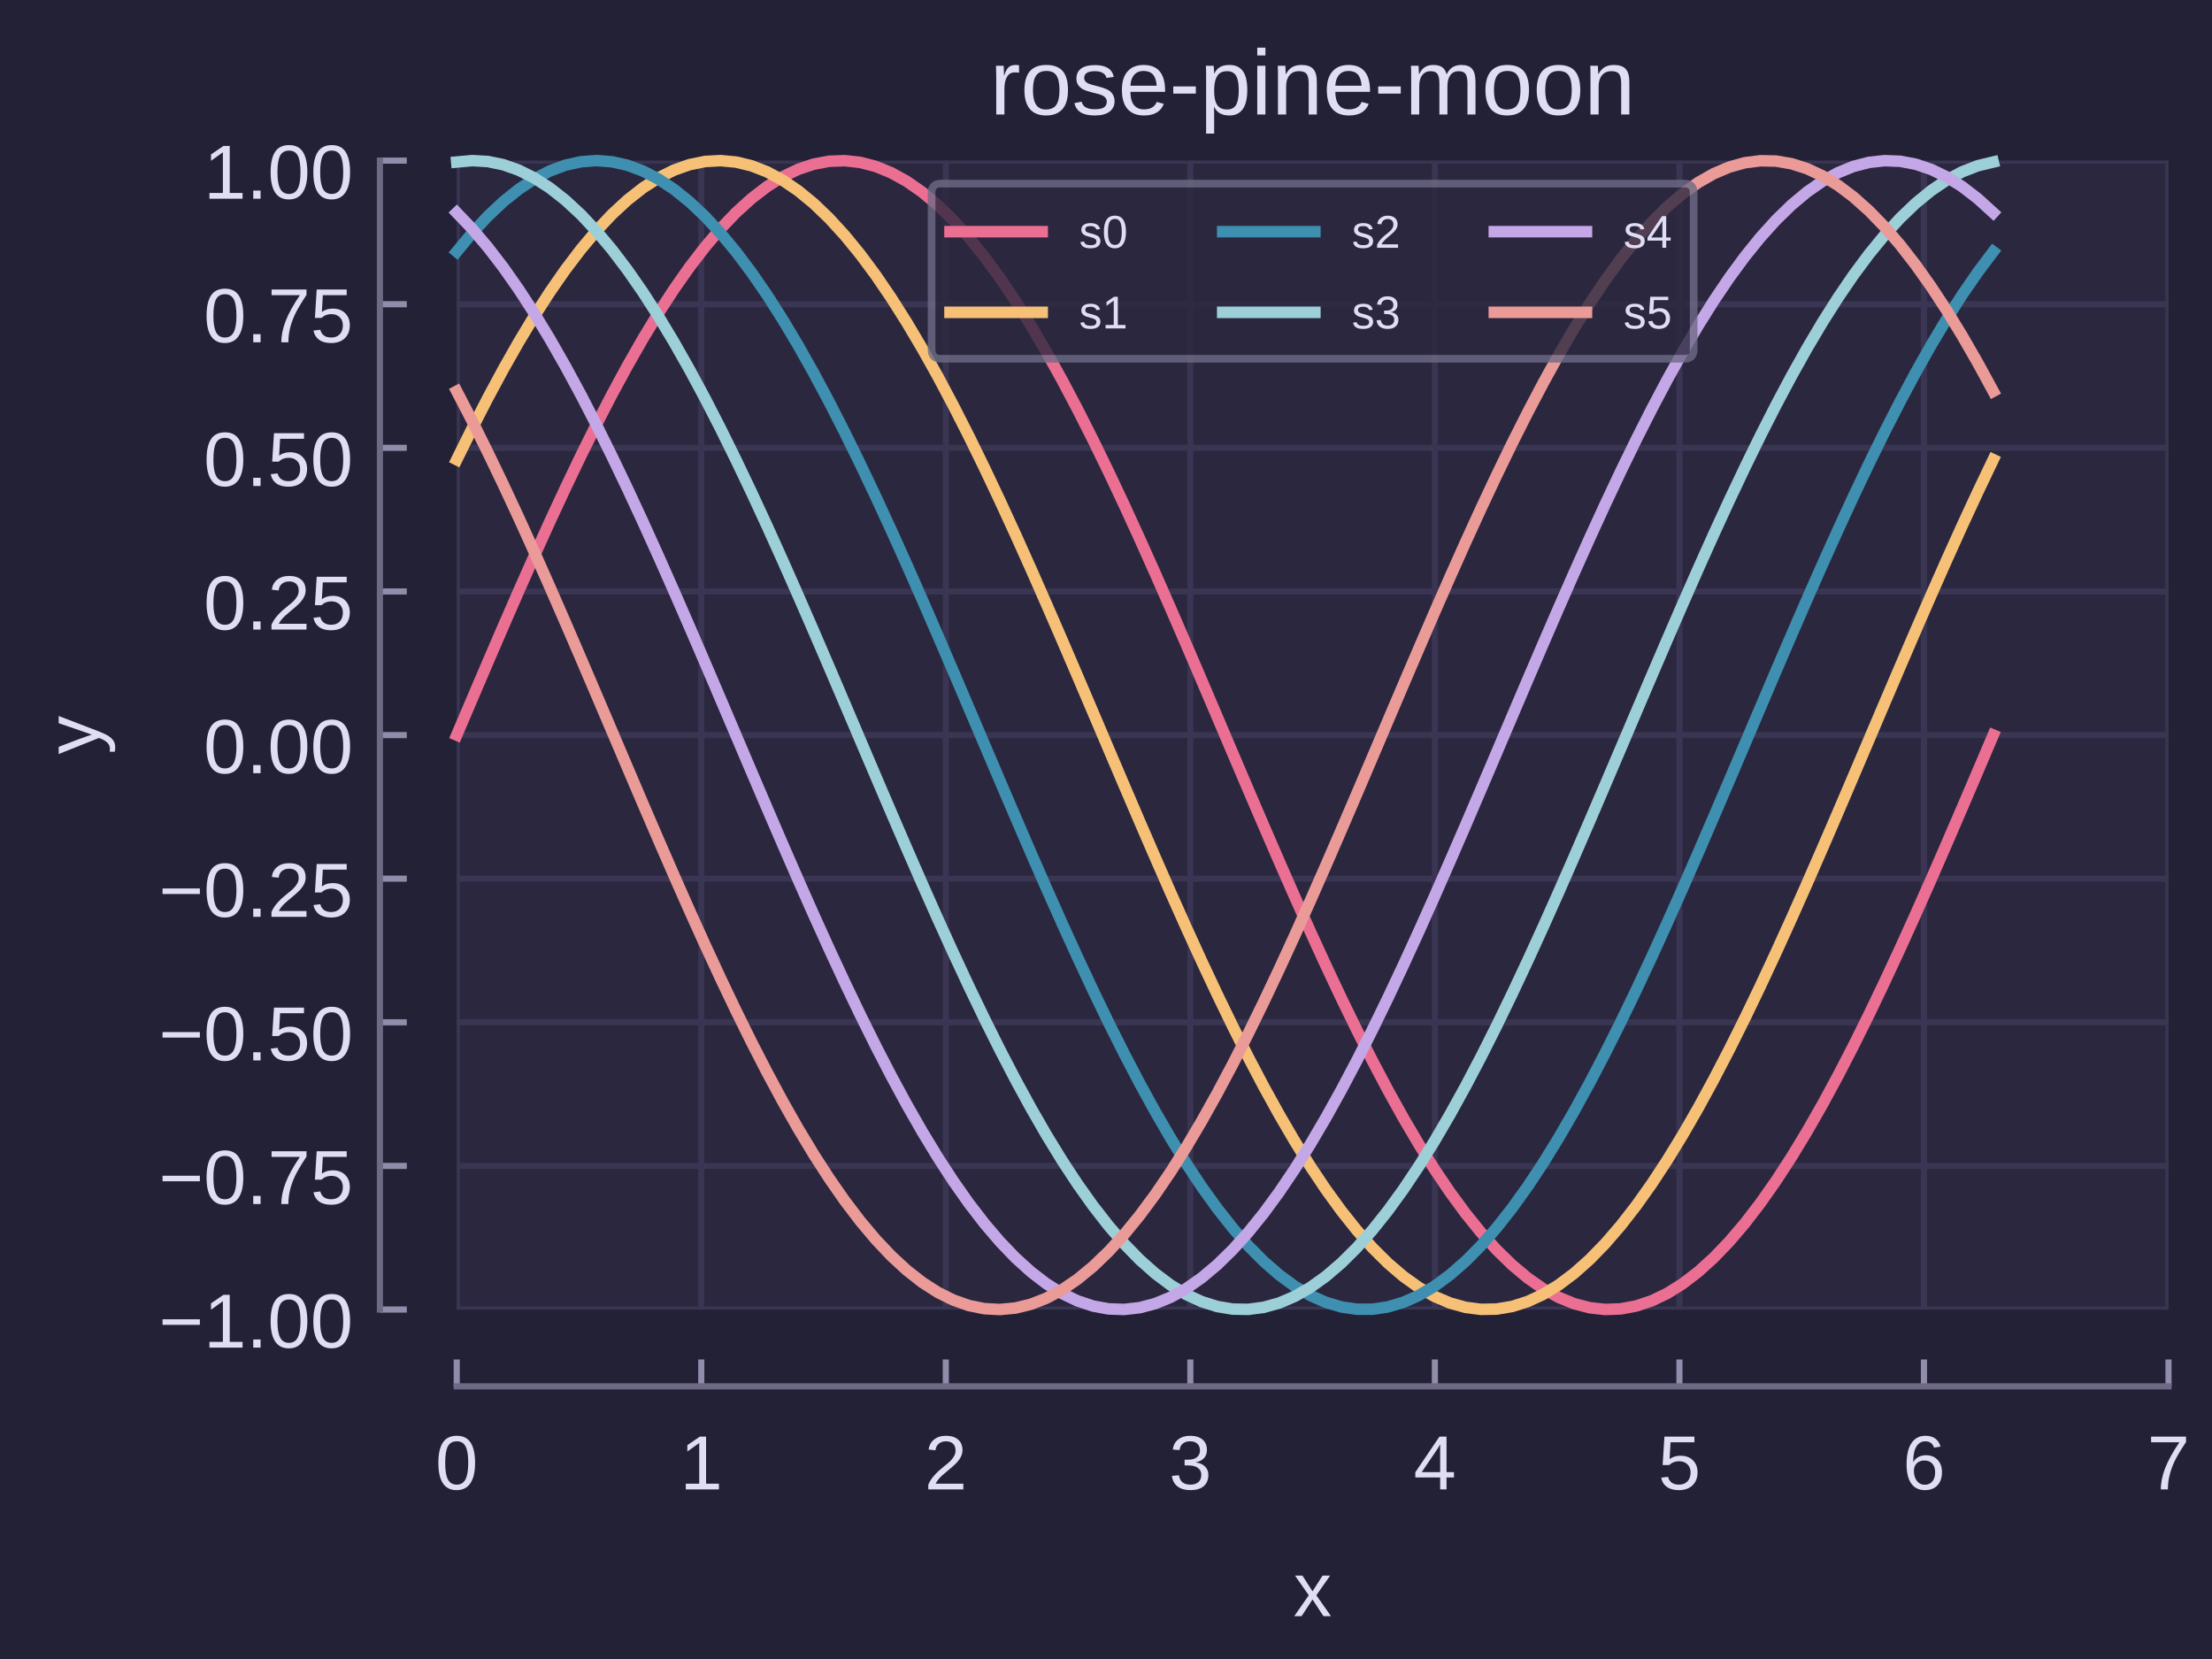
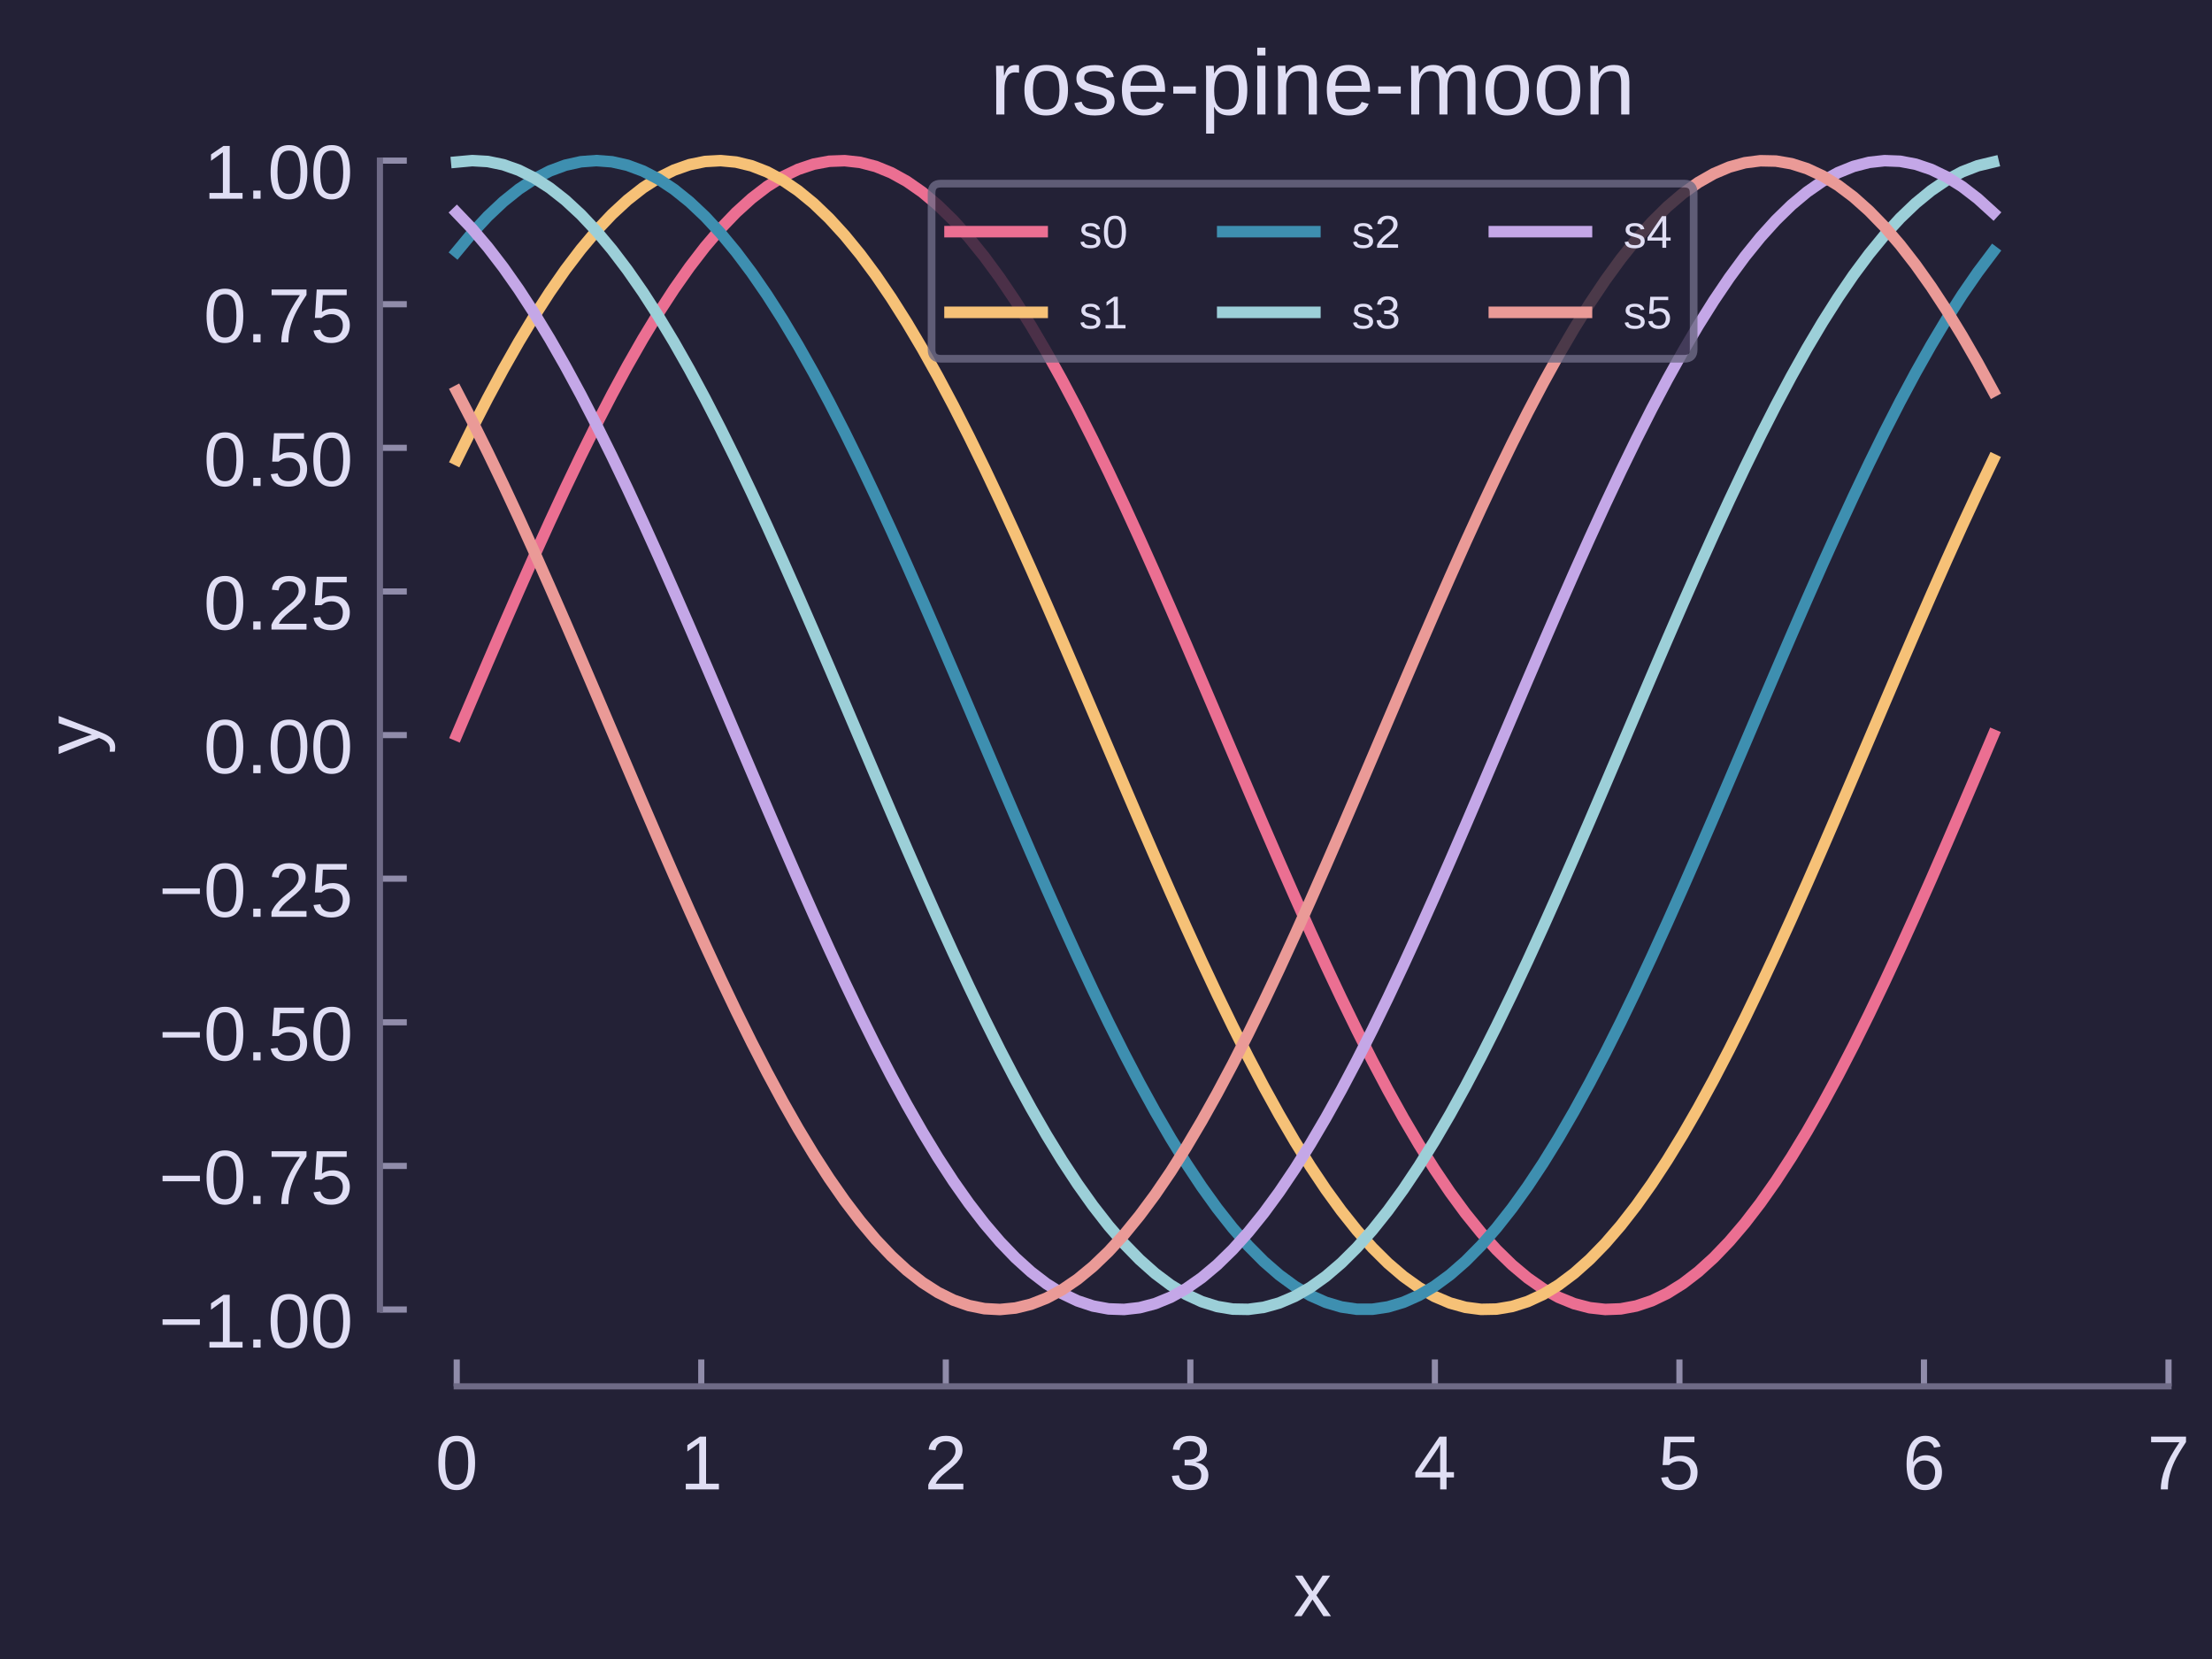
<svg xmlns="http://www.w3.org/2000/svg" xmlns:xlink="http://www.w3.org/1999/xlink" width="288pt" height="216pt" viewBox="0 0 288 216" version="1.1">
  <defs>
    <style type="text/css">*{stroke-linejoin: round; stroke-linecap: butt}</style>
  </defs>
  <g id="figure_1">
    <g id="patch_1">
      <path d="M 0 216  L 288 216  L 288 0  L 0 0  z " style="fill: #232136" />
    </g>
    <g id="axes_1">
      <g id="patch_2">
-         <path d="M 59.466 170.5  L 282.337 170.5  L 282.337 20.91  L 59.466 20.91  z " style="fill: #2a273f" />
+         <path d="M 59.466 170.5  L 282.337 170.5  L 282.337 20.91  L 59.466 20.91  z " style="fill: #232136" />
      </g>
      <g id="matplotlib.axis_1">
        <g id="xtick_1">
          <g id="line2d_1">
-             <path d="M 59.466 170.5  L 59.466 20.91  " clip-path="url(#pb9e34fee2c)" style="fill: none; stroke: #393552; stroke-width: 0.8; stroke-linecap: square" />
-           </g>
-           <g id="line2d_2">
            <defs>
-               <path id="me89e84afde" d="M 0 0  L 0 -3.5  " style="stroke: #908caa; stroke-width: 0.8" />
+               <path id="m72b87b1482" d="M 0 0  L 0 -3.5  " style="stroke: #908caa; stroke-width: 0.8" />
            </defs>
            <g>
-               <use xlink:href="#me89e84afde" x="59.466" y="180.5" style="fill: #908caa; stroke: #908caa; stroke-width: 0.8" />
+               <use xlink:href="#m72b87b1482" x="59.466" y="180.5" style="fill: #908caa; stroke: #908caa; stroke-width: 0.8" />
            </g>
          </g>
          <g id="text_1">
            <text style="font-size: 10px; font-family: 'Anthropic Sans Text', 'Google Sans Flex', 'Arimo', 'Arial', 'DejaVu Sans', sans-serif; text-anchor: middle; fill: #e0def4" x="59.466" y="193.925" transform="rotate(-0 59.46587 193.9248)">0</text>
          </g>
        </g>
        <g id="xtick_2">
-           <g id="line2d_3">
-             <path d="M 91.305 170.5  L 91.305 20.91  " clip-path="url(#pb9e34fee2c)" style="fill: none; stroke: #393552; stroke-width: 0.8; stroke-linecap: square" />
-           </g>
-           <g id="line2d_4">
-             <g>
-               <use xlink:href="#me89e84afde" x="91.305" y="180.5" style="fill: #908caa; stroke: #908caa; stroke-width: 0.8" />
+           <g id="line2d_2">
+             <g>
+               <use xlink:href="#m72b87b1482" x="91.305" y="180.5" style="fill: #908caa; stroke: #908caa; stroke-width: 0.8" />
            </g>
          </g>
          <g id="text_2">
            <text style="font-size: 10px; font-family: 'Anthropic Sans Text', 'Google Sans Flex', 'Arimo', 'Arial', 'DejaVu Sans', sans-serif; text-anchor: middle; fill: #e0def4" x="91.305" y="193.925" transform="rotate(-0 91.30464 193.9248)">1</text>
          </g>
        </g>
        <g id="xtick_3">
-           <g id="line2d_5">
-             <path d="M 123.143 170.5  L 123.143 20.91  " clip-path="url(#pb9e34fee2c)" style="fill: none; stroke: #393552; stroke-width: 0.8; stroke-linecap: square" />
-           </g>
-           <g id="line2d_6">
-             <g>
-               <use xlink:href="#me89e84afde" x="123.143" y="180.5" style="fill: #908caa; stroke: #908caa; stroke-width: 0.8" />
+           <g id="line2d_3">
+             <g>
+               <use xlink:href="#m72b87b1482" x="123.143" y="180.5" style="fill: #908caa; stroke: #908caa; stroke-width: 0.8" />
            </g>
          </g>
          <g id="text_3">
            <text style="font-size: 10px; font-family: 'Anthropic Sans Text', 'Google Sans Flex', 'Arimo', 'Arial', 'DejaVu Sans', sans-serif; text-anchor: middle; fill: #e0def4" x="123.143" y="193.925" transform="rotate(-0 123.1434 193.9248)">2</text>
          </g>
        </g>
        <g id="xtick_4">
-           <g id="line2d_7">
-             <path d="M 154.982 170.5  L 154.982 20.91  " clip-path="url(#pb9e34fee2c)" style="fill: none; stroke: #393552; stroke-width: 0.8; stroke-linecap: square" />
-           </g>
-           <g id="line2d_8">
-             <g>
-               <use xlink:href="#me89e84afde" x="154.982" y="180.5" style="fill: #908caa; stroke: #908caa; stroke-width: 0.8" />
+           <g id="line2d_4">
+             <g>
+               <use xlink:href="#m72b87b1482" x="154.982" y="180.5" style="fill: #908caa; stroke: #908caa; stroke-width: 0.8" />
            </g>
          </g>
          <g id="text_4">
            <text style="font-size: 10px; font-family: 'Anthropic Sans Text', 'Google Sans Flex', 'Arimo', 'Arial', 'DejaVu Sans', sans-serif; text-anchor: middle; fill: #e0def4" x="154.982" y="193.925" transform="rotate(-0 154.9822 193.9248)">3</text>
          </g>
        </g>
        <g id="xtick_5">
-           <g id="line2d_9">
-             <path d="M 186.821 170.5  L 186.821 20.91  " clip-path="url(#pb9e34fee2c)" style="fill: none; stroke: #393552; stroke-width: 0.8; stroke-linecap: square" />
-           </g>
-           <g id="line2d_10">
-             <g>
-               <use xlink:href="#me89e84afde" x="186.821" y="180.5" style="fill: #908caa; stroke: #908caa; stroke-width: 0.8" />
+           <g id="line2d_5">
+             <g>
+               <use xlink:href="#m72b87b1482" x="186.821" y="180.5" style="fill: #908caa; stroke: #908caa; stroke-width: 0.8" />
            </g>
          </g>
          <g id="text_5">
            <text style="font-size: 10px; font-family: 'Anthropic Sans Text', 'Google Sans Flex', 'Arimo', 'Arial', 'DejaVu Sans', sans-serif; text-anchor: middle; fill: #e0def4" x="186.821" y="193.925" transform="rotate(-0 186.8209 193.9248)">4</text>
          </g>
        </g>
        <g id="xtick_6">
-           <g id="line2d_11">
-             <path d="M 218.66 170.5  L 218.66 20.91  " clip-path="url(#pb9e34fee2c)" style="fill: none; stroke: #393552; stroke-width: 0.8; stroke-linecap: square" />
-           </g>
-           <g id="line2d_12">
-             <g>
-               <use xlink:href="#me89e84afde" x="218.66" y="180.5" style="fill: #908caa; stroke: #908caa; stroke-width: 0.8" />
+           <g id="line2d_6">
+             <g>
+               <use xlink:href="#m72b87b1482" x="218.66" y="180.5" style="fill: #908caa; stroke: #908caa; stroke-width: 0.8" />
            </g>
          </g>
          <g id="text_6">
            <text style="font-size: 10px; font-family: 'Anthropic Sans Text', 'Google Sans Flex', 'Arimo', 'Arial', 'DejaVu Sans', sans-serif; text-anchor: middle; fill: #e0def4" x="218.66" y="193.925" transform="rotate(-0 218.6597 193.9248)">5</text>
          </g>
        </g>
        <g id="xtick_7">
-           <g id="line2d_13">
-             <path d="M 250.498 170.5  L 250.498 20.91  " clip-path="url(#pb9e34fee2c)" style="fill: none; stroke: #393552; stroke-width: 0.8; stroke-linecap: square" />
-           </g>
-           <g id="line2d_14">
-             <g>
-               <use xlink:href="#me89e84afde" x="250.498" y="180.5" style="fill: #908caa; stroke: #908caa; stroke-width: 0.8" />
+           <g id="line2d_7">
+             <g>
+               <use xlink:href="#m72b87b1482" x="250.498" y="180.5" style="fill: #908caa; stroke: #908caa; stroke-width: 0.8" />
            </g>
          </g>
          <g id="text_7">
            <text style="font-size: 10px; font-family: 'Anthropic Sans Text', 'Google Sans Flex', 'Arimo', 'Arial', 'DejaVu Sans', sans-serif; text-anchor: middle; fill: #e0def4" x="250.498" y="193.925" transform="rotate(-0 250.4985 193.9248)">6</text>
          </g>
        </g>
        <g id="xtick_8">
-           <g id="line2d_15">
-             <path d="M 282.337 170.5  L 282.337 20.91  " clip-path="url(#pb9e34fee2c)" style="fill: none; stroke: #393552; stroke-width: 0.8; stroke-linecap: square" />
-           </g>
-           <g id="line2d_16">
-             <g>
-               <use xlink:href="#me89e84afde" x="282.337" y="180.5" style="fill: #908caa; stroke: #908caa; stroke-width: 0.8" />
+           <g id="line2d_8">
+             <g>
+               <use xlink:href="#m72b87b1482" x="282.337" y="180.5" style="fill: #908caa; stroke: #908caa; stroke-width: 0.8" />
            </g>
          </g>
          <g id="text_8">
            <text style="font-size: 10px; font-family: 'Anthropic Sans Text', 'Google Sans Flex', 'Arimo', 'Arial', 'DejaVu Sans', sans-serif; text-anchor: middle; fill: #e0def4" x="282.337" y="193.925" transform="rotate(-0 282.3373 193.9248)">7</text>
          </g>
        </g>
        <g id="text_9">
          <text style="font-size: 10px; font-family: 'Anthropic Sans Text', 'Google Sans Flex', 'Arimo', 'Arial', 'DejaVu Sans', sans-serif; text-anchor: middle; fill: #e0def4" x="170.902" y="210.425" transform="rotate(-0 170.9016 210.4248)">x</text>
        </g>
      </g>
      <g id="matplotlib.axis_2">
        <g id="ytick_1">
-           <g id="line2d_17">
-             <path d="M 59.466 170.5  L 282.337 170.5  " clip-path="url(#pb9e34fee2c)" style="fill: none; stroke: #393552; stroke-width: 0.8; stroke-linecap: square" />
-           </g>
-           <g id="line2d_18">
+           <g id="line2d_9">
            <defs>
-               <path id="mc1a11f6aa1" d="M 0 0  L 3.5 0  " style="stroke: #908caa; stroke-width: 0.8" />
+               <path id="m18a5c37096" d="M 0 0  L 3.5 0  " style="stroke: #908caa; stroke-width: 0.8" />
            </defs>
            <g>
-               <use xlink:href="#mc1a11f6aa1" x="49.466" y="170.5" style="fill: #908caa; stroke: #908caa; stroke-width: 0.8" />
+               <use xlink:href="#m18a5c37096" x="49.466" y="170.5" style="fill: #908caa; stroke: #908caa; stroke-width: 0.8" />
            </g>
          </g>
          <g id="text_10">
            <text style="font-size: 10px; font-family: 'Anthropic Sans Text', 'Google Sans Flex', 'Arimo', 'Arial', 'DejaVu Sans', sans-serif; text-anchor: end; fill: #e0def4" x="45.966" y="175.462" transform="rotate(-0 45.96587 175.4623)">−1.00</text>
          </g>
        </g>
        <g id="ytick_2">
-           <g id="line2d_19">
-             <path d="M 59.466 151.801  L 282.337 151.801  " clip-path="url(#pb9e34fee2c)" style="fill: none; stroke: #393552; stroke-width: 0.8; stroke-linecap: square" />
-           </g>
-           <g id="line2d_20">
-             <g>
-               <use xlink:href="#mc1a11f6aa1" x="49.466" y="151.801" style="fill: #908caa; stroke: #908caa; stroke-width: 0.8" />
+           <g id="line2d_10">
+             <g>
+               <use xlink:href="#m18a5c37096" x="49.466" y="151.801" style="fill: #908caa; stroke: #908caa; stroke-width: 0.8" />
            </g>
          </g>
          <g id="text_11">
            <text style="font-size: 10px; font-family: 'Anthropic Sans Text', 'Google Sans Flex', 'Arimo', 'Arial', 'DejaVu Sans', sans-serif; text-anchor: end; fill: #e0def4" x="45.966" y="156.764" transform="rotate(-0 45.96587 156.7636)">−0.75</text>
          </g>
        </g>
        <g id="ytick_3">
-           <g id="line2d_21">
-             <path d="M 59.466 133.102  L 282.337 133.102  " clip-path="url(#pb9e34fee2c)" style="fill: none; stroke: #393552; stroke-width: 0.8; stroke-linecap: square" />
-           </g>
-           <g id="line2d_22">
-             <g>
-               <use xlink:href="#mc1a11f6aa1" x="49.466" y="133.102" style="fill: #908caa; stroke: #908caa; stroke-width: 0.8" />
+           <g id="line2d_11">
+             <g>
+               <use xlink:href="#m18a5c37096" x="49.466" y="133.102" style="fill: #908caa; stroke: #908caa; stroke-width: 0.8" />
            </g>
          </g>
          <g id="text_12">
            <text style="font-size: 10px; font-family: 'Anthropic Sans Text', 'Google Sans Flex', 'Arimo', 'Arial', 'DejaVu Sans', sans-serif; text-anchor: end; fill: #e0def4" x="45.966" y="138.065" transform="rotate(-0 45.96587 138.0649)">−0.50</text>
          </g>
        </g>
        <g id="ytick_4">
-           <g id="line2d_23">
-             <path d="M 59.466 114.404  L 282.337 114.404  " clip-path="url(#pb9e34fee2c)" style="fill: none; stroke: #393552; stroke-width: 0.8; stroke-linecap: square" />
-           </g>
-           <g id="line2d_24">
-             <g>
-               <use xlink:href="#mc1a11f6aa1" x="49.466" y="114.404" style="fill: #908caa; stroke: #908caa; stroke-width: 0.8" />
+           <g id="line2d_12">
+             <g>
+               <use xlink:href="#m18a5c37096" x="49.466" y="114.404" style="fill: #908caa; stroke: #908caa; stroke-width: 0.8" />
            </g>
          </g>
          <g id="text_13">
            <text style="font-size: 10px; font-family: 'Anthropic Sans Text', 'Google Sans Flex', 'Arimo', 'Arial', 'DejaVu Sans', sans-serif; text-anchor: end; fill: #e0def4" x="45.966" y="119.366" transform="rotate(-0 45.96587 119.3662)">−0.25</text>
          </g>
        </g>
        <g id="ytick_5">
-           <g id="line2d_25">
-             <path d="M 59.466 95.705  L 282.337 95.705  " clip-path="url(#pb9e34fee2c)" style="fill: none; stroke: #393552; stroke-width: 0.8; stroke-linecap: square" />
-           </g>
-           <g id="line2d_26">
-             <g>
-               <use xlink:href="#mc1a11f6aa1" x="49.466" y="95.705" style="fill: #908caa; stroke: #908caa; stroke-width: 0.8" />
+           <g id="line2d_13">
+             <g>
+               <use xlink:href="#m18a5c37096" x="49.466" y="95.705" style="fill: #908caa; stroke: #908caa; stroke-width: 0.8" />
            </g>
          </g>
          <g id="text_14">
            <text style="font-size: 10px; font-family: 'Anthropic Sans Text', 'Google Sans Flex', 'Arimo', 'Arial', 'DejaVu Sans', sans-serif; text-anchor: end; fill: #e0def4" x="45.966" y="100.668" transform="rotate(-0 45.96587 100.6675)">0.00</text>
          </g>
        </g>
        <g id="ytick_6">
-           <g id="line2d_27">
-             <path d="M 59.466 77.006  L 282.337 77.006  " clip-path="url(#pb9e34fee2c)" style="fill: none; stroke: #393552; stroke-width: 0.8; stroke-linecap: square" />
-           </g>
-           <g id="line2d_28">
-             <g>
-               <use xlink:href="#mc1a11f6aa1" x="49.466" y="77.006" style="fill: #908caa; stroke: #908caa; stroke-width: 0.8" />
+           <g id="line2d_14">
+             <g>
+               <use xlink:href="#m18a5c37096" x="49.466" y="77.006" style="fill: #908caa; stroke: #908caa; stroke-width: 0.8" />
            </g>
          </g>
          <g id="text_15">
            <text style="font-size: 10px; font-family: 'Anthropic Sans Text', 'Google Sans Flex', 'Arimo', 'Arial', 'DejaVu Sans', sans-serif; text-anchor: end; fill: #e0def4" x="45.966" y="81.969" transform="rotate(-0 45.96587 81.96881)">0.25</text>
          </g>
        </g>
        <g id="ytick_7">
-           <g id="line2d_29">
-             <path d="M 59.466 58.308  L 282.337 58.308  " clip-path="url(#pb9e34fee2c)" style="fill: none; stroke: #393552; stroke-width: 0.8; stroke-linecap: square" />
-           </g>
-           <g id="line2d_30">
-             <g>
-               <use xlink:href="#mc1a11f6aa1" x="49.466" y="58.308" style="fill: #908caa; stroke: #908caa; stroke-width: 0.8" />
+           <g id="line2d_15">
+             <g>
+               <use xlink:href="#m18a5c37096" x="49.466" y="58.308" style="fill: #908caa; stroke: #908caa; stroke-width: 0.8" />
            </g>
          </g>
          <g id="text_16">
            <text style="font-size: 10px; font-family: 'Anthropic Sans Text', 'Google Sans Flex', 'Arimo', 'Arial', 'DejaVu Sans', sans-serif; text-anchor: end; fill: #e0def4" x="45.966" y="63.27" transform="rotate(-0 45.96587 63.27012)">0.50</text>
          </g>
        </g>
        <g id="ytick_8">
-           <g id="line2d_31">
-             <path d="M 59.466 39.609  L 282.337 39.609  " clip-path="url(#pb9e34fee2c)" style="fill: none; stroke: #393552; stroke-width: 0.8; stroke-linecap: square" />
-           </g>
-           <g id="line2d_32">
-             <g>
-               <use xlink:href="#mc1a11f6aa1" x="49.466" y="39.609" style="fill: #908caa; stroke: #908caa; stroke-width: 0.8" />
+           <g id="line2d_16">
+             <g>
+               <use xlink:href="#m18a5c37096" x="49.466" y="39.609" style="fill: #908caa; stroke: #908caa; stroke-width: 0.8" />
            </g>
          </g>
          <g id="text_17">
            <text style="font-size: 10px; font-family: 'Anthropic Sans Text', 'Google Sans Flex', 'Arimo', 'Arial', 'DejaVu Sans', sans-serif; text-anchor: end; fill: #e0def4" x="45.966" y="44.571" transform="rotate(-0 45.96587 44.57143)">0.75</text>
          </g>
        </g>
        <g id="ytick_9">
-           <g id="line2d_33">
-             <path d="M 59.466 20.91  L 282.337 20.91  " clip-path="url(#pb9e34fee2c)" style="fill: none; stroke: #393552; stroke-width: 0.8; stroke-linecap: square" />
-           </g>
-           <g id="line2d_34">
-             <g>
-               <use xlink:href="#mc1a11f6aa1" x="49.466" y="20.91" style="fill: #908caa; stroke: #908caa; stroke-width: 0.8" />
+           <g id="line2d_17">
+             <g>
+               <use xlink:href="#m18a5c37096" x="49.466" y="20.91" style="fill: #908caa; stroke: #908caa; stroke-width: 0.8" />
            </g>
          </g>
          <g id="text_18">
            <text style="font-size: 10px; font-family: 'Anthropic Sans Text', 'Google Sans Flex', 'Arimo', 'Arial', 'DejaVu Sans', sans-serif; text-anchor: end; fill: #e0def4" x="45.966" y="25.873" transform="rotate(-0 45.96587 25.87274)">1.00</text>
          </g>
        </g>
        <g id="text_19">
          <text style="font-size: 10px; font-family: 'Anthropic Sans Text', 'Google Sans Flex', 'Arimo', 'Arial', 'DejaVu Sans', sans-serif; text-anchor: middle; fill: #e0def4" x="12.925" y="95.705" transform="rotate(-90 12.92524 95.705)">y</text>
        </g>
      </g>
-       <g id="line2d_35">
+       <g id="line2d_18">
        <path d="M 59.466 95.705  L 61.487 90.961  L 63.507 86.237  L 65.528 81.55  L 67.549 76.92  L 69.569 72.367  L 71.59 67.907  L 73.611 63.559  L 75.631 59.34  L 77.652 55.268  L 79.673 51.359  L 81.694 47.628  L 83.714 44.091  L 85.735 40.761  L 87.756 37.653  L 89.776 34.779  L 91.797 32.15  L 93.818 29.777  L 95.838 27.669  L 97.859 25.836  L 99.88 24.283  L 101.9 23.019  L 103.921 22.047  L 105.942 21.371  L 107.963 20.995  L 109.983 20.92  L 112.004 21.145  L 114.025 21.672  L 116.045 22.496  L 118.066 23.615  L 120.087 25.024  L 122.107 26.718  L 124.128 28.689  L 126.149 30.931  L 128.17 33.433  L 130.19 36.186  L 132.211 39.179  L 134.232 42.399  L 136.252 45.834  L 138.273 49.47  L 140.294 53.292  L 142.314 57.285  L 144.335 61.432  L 146.356 65.717  L 148.376 70.124  L 150.397 74.633  L 152.418 79.227  L 154.439 83.887  L 156.459 88.595  L 158.48 93.332  L 160.501 98.078  L 162.521 102.815  L 164.542 107.523  L 166.563 112.183  L 168.583 116.777  L 170.604 121.286  L 172.625 125.693  L 174.646 129.978  L 176.666 134.125  L 178.687 138.118  L 180.708 141.94  L 182.728 145.576  L 184.749 149.011  L 186.77 152.231  L 188.79 155.224  L 190.811 157.977  L 192.832 160.479  L 194.852 162.721  L 196.873 164.692  L 198.894 166.386  L 200.915 167.795  L 202.935 168.914  L 204.956 169.738  L 206.977 170.265  L 208.997 170.49  L 211.018 170.415  L 213.039 170.039  L 215.059 169.363  L 217.08 168.391  L 219.101 167.127  L 221.122 165.574  L 223.142 163.741  L 225.163 161.633  L 227.184 159.26  L 229.204 156.631  L 231.225 153.757  L 233.246 150.649  L 235.266 147.319  L 237.287 143.782  L 239.308 140.051  L 241.328 136.142  L 243.349 132.07  L 245.37 127.851  L 247.391 123.503  L 249.411 119.043  L 251.432 114.49  L 253.453 109.86  L 255.473 105.173  L 257.494 100.449  L 259.515 95.705  " style="fill: none; stroke: #eb6f92; stroke-width: 1.5; stroke-linecap: square" />
      </g>
-       <g id="line2d_36">
+       <g id="line2d_19">
        <path d="M 59.466 59.846  L 61.487 55.756  L 63.507 51.826  L 65.528 48.072  L 67.549 44.511  L 69.569 41.155  L 71.59 38.02  L 73.611 35.116  L 75.631 32.457  L 77.652 30.052  L 79.673 27.912  L 81.694 26.044  L 83.714 24.457  L 85.735 23.157  L 87.756 22.149  L 89.776 21.437  L 91.797 21.025  L 93.818 20.913  L 95.838 21.102  L 97.859 21.591  L 99.88 22.379  L 101.9 23.463  L 103.921 24.837  L 105.942 26.496  L 107.963 28.435  L 109.983 30.644  L 112.004 33.115  L 114.025 35.838  L 116.045 38.802  L 118.066 41.995  L 120.087 45.405  L 122.107 49.017  L 124.128 52.817  L 126.149 56.79  L 128.17 60.919  L 130.19 65.189  L 132.211 69.581  L 134.232 74.079  L 136.252 78.663  L 138.273 83.317  L 140.294 88.02  L 142.314 92.754  L 144.335 97.5  L 146.356 102.239  L 148.376 106.951  L 150.397 111.618  L 152.418 116.222  L 154.439 120.742  L 156.459 125.162  L 158.48 129.463  L 160.501 133.628  L 162.521 137.64  L 164.542 141.484  L 166.563 145.143  L 168.583 148.604  L 170.604 151.851  L 172.625 154.872  L 174.646 157.655  L 176.666 160.188  L 178.687 162.462  L 180.708 164.467  L 182.728 166.195  L 184.749 167.639  L 186.77 168.794  L 188.79 169.654  L 190.811 170.216  L 192.832 170.479  L 194.852 170.44  L 196.873 170.101  L 198.894 169.462  L 200.915 168.526  L 202.935 167.296  L 204.956 165.779  L 206.977 163.979  L 208.997 161.904  L 211.018 159.563  L 213.039 156.965  L 215.059 154.12  L 217.08 151.039  L 219.101 147.736  L 221.122 144.224  L 223.142 140.516  L 225.163 136.627  L 227.184 132.574  L 229.204 128.373  L 231.225 124.039  L 233.246 119.592  L 235.266 115.049  L 237.287 110.427  L 239.308 105.747  L 241.328 101.026  L 243.349 96.283  L 245.37 91.539  L 247.391 86.81  L 249.411 82.118  L 251.432 77.481  L 253.453 72.917  L 255.473 68.444  L 257.494 64.082  L 259.515 59.846  " style="fill: none; stroke: #f6c177; stroke-width: 1.5; stroke-linecap: square" />
      </g>
-       <g id="line2d_37">
+       <g id="line2d_20">
        <path d="M 59.466 32.767  L 61.487 30.331  L 63.507 28.158  L 65.528 26.257  L 67.549 24.635  L 69.569 23.3  L 71.59 22.256  L 73.611 21.508  L 75.631 21.059  L 77.652 20.91  L 79.673 21.063  L 81.694 21.516  L 83.714 22.268  L 85.735 23.315  L 87.756 24.654  L 89.776 26.279  L 91.797 28.184  L 93.818 30.36  L 95.838 32.8  L 97.859 35.493  L 99.88 38.428  L 101.9 41.594  L 103.921 44.978  L 105.942 48.566  L 107.963 52.344  L 109.983 56.297  L 112.004 60.408  L 114.025 64.662  L 116.045 69.04  L 118.066 73.526  L 120.087 78.101  L 122.107 82.747  L 124.128 87.445  L 126.149 92.176  L 128.17 96.922  L 130.19 101.662  L 132.211 106.379  L 134.232 111.053  L 136.252 115.665  L 138.273 120.196  L 140.294 124.629  L 142.314 128.946  L 144.335 133.128  L 146.356 137.16  L 148.376 141.025  L 150.397 144.708  L 152.418 148.193  L 154.439 151.467  L 156.459 154.516  L 158.48 157.329  L 160.501 159.893  L 162.521 162.199  L 164.542 164.237  L 166.563 165.999  L 168.583 167.479  L 170.604 168.669  L 172.625 169.565  L 174.646 170.164  L 176.666 170.463  L 178.687 170.461  L 180.708 170.158  L 182.728 169.555  L 184.749 168.655  L 186.77 167.462  L 188.79 165.979  L 190.811 164.213  L 192.832 162.171  L 194.852 159.862  L 196.873 157.295  L 198.894 154.479  L 200.915 151.427  L 202.935 148.15  L 204.956 144.662  L 206.977 140.977  L 208.997 137.11  L 211.018 133.076  L 213.039 128.892  L 215.059 124.574  L 217.08 120.14  L 219.101 115.607  L 221.122 110.994  L 223.142 106.32  L 225.163 101.602  L 227.184 96.862  L 229.204 92.116  L 231.225 87.385  L 233.246 82.687  L 235.266 78.042  L 237.287 73.468  L 239.308 68.984  L 241.328 64.607  L 243.349 60.355  L 245.37 56.246  L 247.391 52.295  L 249.411 48.52  L 251.432 44.934  L 253.453 41.553  L 255.473 38.39  L 257.494 35.457  L 259.515 32.767  " style="fill: none; stroke: #3e8fb0; stroke-width: 1.5; stroke-linecap: square" />
      </g>
-       <g id="line2d_38">
+       <g id="line2d_21">
        <path d="M 59.466 21.098  L 61.487 20.912  L 63.507 21.028  L 65.528 21.445  L 67.549 22.16  L 69.569 23.172  L 71.59 24.476  L 73.611 26.066  L 75.631 27.937  L 77.652 30.081  L 79.673 32.489  L 81.694 35.152  L 83.714 38.058  L 85.735 41.197  L 87.756 44.555  L 89.776 48.119  L 91.797 51.874  L 93.818 55.807  L 95.838 59.899  L 97.859 64.136  L 99.88 68.5  L 101.9 72.974  L 103.921 77.539  L 105.942 82.177  L 107.963 86.87  L 109.983 91.599  L 112.004 96.344  L 114.025 101.086  L 116.045 105.806  L 118.066 110.486  L 120.087 115.107  L 122.107 119.649  L 124.128 124.095  L 126.149 128.427  L 128.17 132.627  L 130.19 136.678  L 132.211 140.564  L 134.232 144.27  L 136.252 147.78  L 138.273 151.08  L 140.294 154.157  L 142.314 156.999  L 144.335 159.594  L 146.356 161.932  L 148.376 164.003  L 150.397 165.8  L 152.418 167.314  L 154.439 168.539  L 156.459 169.472  L 158.48 170.107  L 160.501 170.443  L 162.521 170.477  L 164.542 170.211  L 166.563 169.645  L 168.583 168.781  L 170.604 167.623  L 172.625 166.175  L 174.646 164.443  L 176.666 162.435  L 178.687 160.158  L 180.708 157.621  L 182.728 154.835  L 184.749 151.811  L 186.77 148.561  L 188.79 145.098  L 190.811 141.436  L 192.832 137.591  L 194.852 133.576  L 196.873 129.409  L 198.894 125.106  L 200.915 120.685  L 202.935 116.164  L 204.956 111.56  L 206.977 106.892  L 208.997 102.179  L 211.018 97.44  L 213.039 92.694  L 215.059 87.96  L 217.08 83.257  L 219.101 78.605  L 221.122 74.021  L 223.142 69.525  L 225.163 65.134  L 227.184 60.866  L 229.204 56.738  L 231.225 52.768  L 233.246 48.97  L 235.266 45.36  L 237.287 41.953  L 239.308 38.763  L 241.328 35.802  L 243.349 33.082  L 245.37 30.614  L 247.391 28.408  L 249.411 26.474  L 251.432 24.818  L 253.453 23.447  L 255.473 22.368  L 257.494 21.583  L 259.515 21.098  " style="fill: none; stroke: #9ccfd8; stroke-width: 1.5; stroke-linecap: square" />
      </g>
-       <g id="line2d_39">
+       <g id="line2d_22">
        <path d="M 59.466 27.694  L 61.487 29.805  L 63.507 32.182  L 65.528 34.814  L 67.549 37.691  L 69.569 40.802  L 71.59 44.134  L 73.611 47.674  L 75.631 51.407  L 77.652 55.319  L 79.673 59.393  L 81.694 63.613  L 83.714 67.962  L 85.735 72.424  L 87.756 76.979  L 89.776 81.609  L 91.797 86.296  L 93.818 91.021  L 95.838 95.765  L 97.859 100.509  L 99.88 105.233  L 101.9 109.919  L 103.921 114.548  L 105.942 119.101  L 107.963 123.559  L 109.983 127.906  L 112.004 132.123  L 114.025 136.193  L 116.045 140.1  L 118.066 143.828  L 120.087 147.363  L 122.107 150.689  L 124.128 153.795  L 126.149 156.666  L 128.17 159.292  L 130.19 161.661  L 132.211 163.766  L 134.232 165.596  L 136.252 167.145  L 138.273 168.406  L 140.294 169.374  L 142.314 170.046  L 144.335 170.418  L 146.356 170.489  L 148.376 170.26  L 150.397 169.73  L 152.418 168.902  L 154.439 167.779  L 156.459 166.366  L 158.48 164.669  L 160.501 162.694  L 162.521 160.449  L 164.542 157.944  L 166.563 155.187  L 168.583 152.192  L 170.604 148.969  L 172.625 145.531  L 174.646 141.893  L 176.666 138.069  L 178.687 134.074  L 180.708 129.924  L 182.728 125.637  L 184.749 121.23  L 186.77 116.719  L 188.79 112.124  L 190.811 107.463  L 192.832 102.755  L 194.852 98.018  L 196.873 93.272  L 198.894 88.535  L 200.915 83.828  L 202.935 79.168  L 204.956 74.575  L 206.977 70.067  L 208.997 65.662  L 211.018 61.379  L 213.039 57.233  L 215.059 53.242  L 217.08 49.423  L 219.101 45.789  L 221.122 42.357  L 223.142 39.139  L 225.163 36.15  L 227.184 33.4  L 229.204 30.901  L 231.225 28.663  L 233.246 26.695  L 235.266 25.004  L 237.287 23.599  L 239.308 22.483  L 241.328 21.663  L 243.349 21.141  L 245.37 20.919  L 247.391 20.998  L 249.411 21.378  L 251.432 22.057  L 253.453 23.033  L 255.473 24.301  L 257.494 25.857  L 259.515 27.694  " style="fill: none; stroke: #c4a7e7; stroke-width: 1.5; stroke-linecap: square" />
      </g>
-       <g id="line2d_40">
+       <g id="line2d_23">
        <path d="M 59.466 50.942  L 61.487 54.833  L 63.507 58.888  L 65.528 63.092  L 67.549 67.426  L 69.569 71.875  L 71.59 76.419  L 73.611 81.042  L 75.631 85.723  L 77.652 90.444  L 79.673 95.187  L 81.694 99.932  L 83.714 104.659  L 85.735 109.351  L 87.756 113.988  L 89.776 118.551  L 91.797 123.022  L 93.818 127.383  L 95.838 131.616  L 97.859 135.705  L 99.88 139.633  L 101.9 143.384  L 103.921 146.943  L 105.942 150.296  L 107.963 153.429  L 109.983 156.329  L 112.004 158.985  L 114.025 161.387  L 116.045 163.524  L 118.066 165.388  L 120.087 166.971  L 122.107 168.268  L 124.128 169.272  L 126.149 169.98  L 128.17 170.389  L 130.19 170.497  L 132.211 170.304  L 134.232 169.81  L 136.252 169.019  L 138.273 167.932  L 140.294 166.554  L 142.314 164.891  L 144.335 162.949  L 146.356 160.737  L 148.376 158.262  L 150.397 155.536  L 152.418 152.569  L 154.439 149.373  L 156.459 145.961  L 158.48 142.346  L 160.501 138.544  L 162.521 134.569  L 164.542 130.438  L 166.563 126.166  L 168.583 121.773  L 170.604 117.274  L 172.625 112.688  L 174.646 108.034  L 176.666 103.33  L 178.687 98.596  L 180.708 93.85  L 182.728 89.111  L 184.749 84.399  L 186.77 79.733  L 188.79 75.131  L 190.811 70.611  L 192.832 66.193  L 194.852 61.893  L 196.873 57.73  L 198.894 53.72  L 200.915 49.878  L 202.935 46.222  L 204.956 42.764  L 206.977 39.52  L 208.997 36.501  L 211.018 33.722  L 213.039 31.191  L 215.059 28.921  L 217.08 26.92  L 219.101 25.195  L 221.122 23.754  L 223.142 22.604  L 225.163 21.747  L 227.184 21.188  L 229.204 20.93  L 231.225 20.972  L 233.246 21.315  L 235.266 21.958  L 237.287 22.898  L 239.308 24.131  L 241.328 25.652  L 243.349 27.456  L 245.37 29.534  L 247.391 31.878  L 249.411 34.48  L 251.432 37.328  L 253.453 40.411  L 255.473 43.717  L 257.494 47.232  L 259.515 50.942  " style="fill: none; stroke: #ea9a97; stroke-width: 1.5; stroke-linecap: square" />
      </g>
      <g id="patch_3">
        <path d="M 49.466 170.5  L 49.466 20.91  " style="fill: none; stroke: #6e6a86; stroke-width: 0.8; stroke-linejoin: miter; stroke-linecap: square" />
      </g>
      <g id="patch_4">
        <path d="M 59.466 180.5  L 282.337 180.5  " style="fill: none; stroke: #6e6a86; stroke-width: 0.8; stroke-linejoin: miter; stroke-linecap: square" />
      </g>
      <g id="text_20">
        <text style="font-size: 12px; font-family: 'Anthropic Sans Text', 'Google Sans Flex', 'Arimo', 'Arial', 'DejaVu Sans', sans-serif; text-anchor: middle; fill: #e0def4" x="170.902" y="14.91" transform="rotate(-0 170.9016 14.91024)">rose-pine-moon</text>
      </g>
      <g id="legend_1">
        <g id="patch_5">
-           <path d="M 122.491 46.71  L 219.312 46.71  Q 220.512 46.71 220.512 45.51  L 220.512 25.11  Q 220.512 23.91 219.312 23.91  L 122.491 23.91  Q 121.291 23.91 121.291 25.11  L 121.291 45.51  Q 121.291 46.71 122.491 46.71  z " style="fill: #2a273f; opacity: 0.8; stroke: #6e6a86; stroke-linejoin: miter" />
-         </g>
-         <g id="line2d_41">
+           <path d="M 122.491 46.71  L 219.312 46.71  Q 220.512 46.71 220.512 45.51  L 220.512 25.11  Q 220.512 23.91 219.312 23.91  L 122.491 23.91  Q 121.291 23.91 121.291 25.11  L 121.291 45.51  Q 121.291 46.71 122.491 46.71  z " style="fill: #232136; opacity: 0.8; stroke: #6e6a86; stroke-linejoin: miter" />
+         </g>
+         <g id="line2d_24">
          <path d="M 123.691 30.165  L 129.691 30.165  L 135.691 30.165  " style="fill: none; stroke: #eb6f92; stroke-width: 1.5; stroke-linecap: square" />
        </g>
        <g id="text_21">
          <text style="font-size: 6px; font-family: 'Anthropic Sans Text', 'Google Sans Flex', 'Arimo', 'Arial', 'DejaVu Sans', sans-serif; text-anchor: start; fill: #e0def4" x="140.491" y="32.265" transform="rotate(-0 140.4909 32.26524)">s0</text>
        </g>
-         <g id="line2d_42">
+         <g id="line2d_25">
          <path d="M 123.691 40.665  L 129.691 40.665  L 135.691 40.665  " style="fill: none; stroke: #f6c177; stroke-width: 1.5; stroke-linecap: square" />
        </g>
        <g id="text_22">
          <text style="font-size: 6px; font-family: 'Anthropic Sans Text', 'Google Sans Flex', 'Arimo', 'Arial', 'DejaVu Sans', sans-serif; text-anchor: start; fill: #e0def4" x="140.491" y="42.765" transform="rotate(-0 140.4909 42.76524)">s1</text>
        </g>
-         <g id="line2d_43">
+         <g id="line2d_26">
          <path d="M 159.196 30.165  L 165.196 30.165  L 171.196 30.165  " style="fill: none; stroke: #3e8fb0; stroke-width: 1.5; stroke-linecap: square" />
        </g>
        <g id="text_23">
          <text style="font-size: 6px; font-family: 'Anthropic Sans Text', 'Google Sans Flex', 'Arimo', 'Arial', 'DejaVu Sans', sans-serif; text-anchor: start; fill: #e0def4" x="175.996" y="32.265" transform="rotate(-0 175.9959 32.26524)">s2</text>
        </g>
-         <g id="line2d_44">
+         <g id="line2d_27">
          <path d="M 159.196 40.665  L 165.196 40.665  L 171.196 40.665  " style="fill: none; stroke: #9ccfd8; stroke-width: 1.5; stroke-linecap: square" />
        </g>
        <g id="text_24">
          <text style="font-size: 6px; font-family: 'Anthropic Sans Text', 'Google Sans Flex', 'Arimo', 'Arial', 'DejaVu Sans', sans-serif; text-anchor: start; fill: #e0def4" x="175.996" y="42.765" transform="rotate(-0 175.9959 42.76524)">s3</text>
        </g>
-         <g id="line2d_45">
+         <g id="line2d_28">
          <path d="M 194.559 30.165  L 200.559 30.165  L 206.559 30.165  " style="fill: none; stroke: #c4a7e7; stroke-width: 1.5; stroke-linecap: square" />
        </g>
        <g id="text_25">
          <text style="font-size: 6px; font-family: 'Anthropic Sans Text', 'Google Sans Flex', 'Arimo', 'Arial', 'DejaVu Sans', sans-serif; text-anchor: start; fill: #e0def4" x="211.359" y="32.265" transform="rotate(-0 211.3594 32.26524)">s4</text>
        </g>
-         <g id="line2d_46">
+         <g id="line2d_29">
          <path d="M 194.559 40.665  L 200.559 40.665  L 206.559 40.665  " style="fill: none; stroke: #ea9a97; stroke-width: 1.5; stroke-linecap: square" />
        </g>
        <g id="text_26">
          <text style="font-size: 6px; font-family: 'Anthropic Sans Text', 'Google Sans Flex', 'Arimo', 'Arial', 'DejaVu Sans', sans-serif; text-anchor: start; fill: #e0def4" x="211.359" y="42.765" transform="rotate(-0 211.3594 42.76524)">s5</text>
        </g>
      </g>
    </g>
  </g>
-   <defs>
-     <clipPath id="pb9e34fee2c">
-       <rect x="59.466" y="20.91" width="222.871" height="149.59" />
-     </clipPath>
-   </defs>
</svg>
